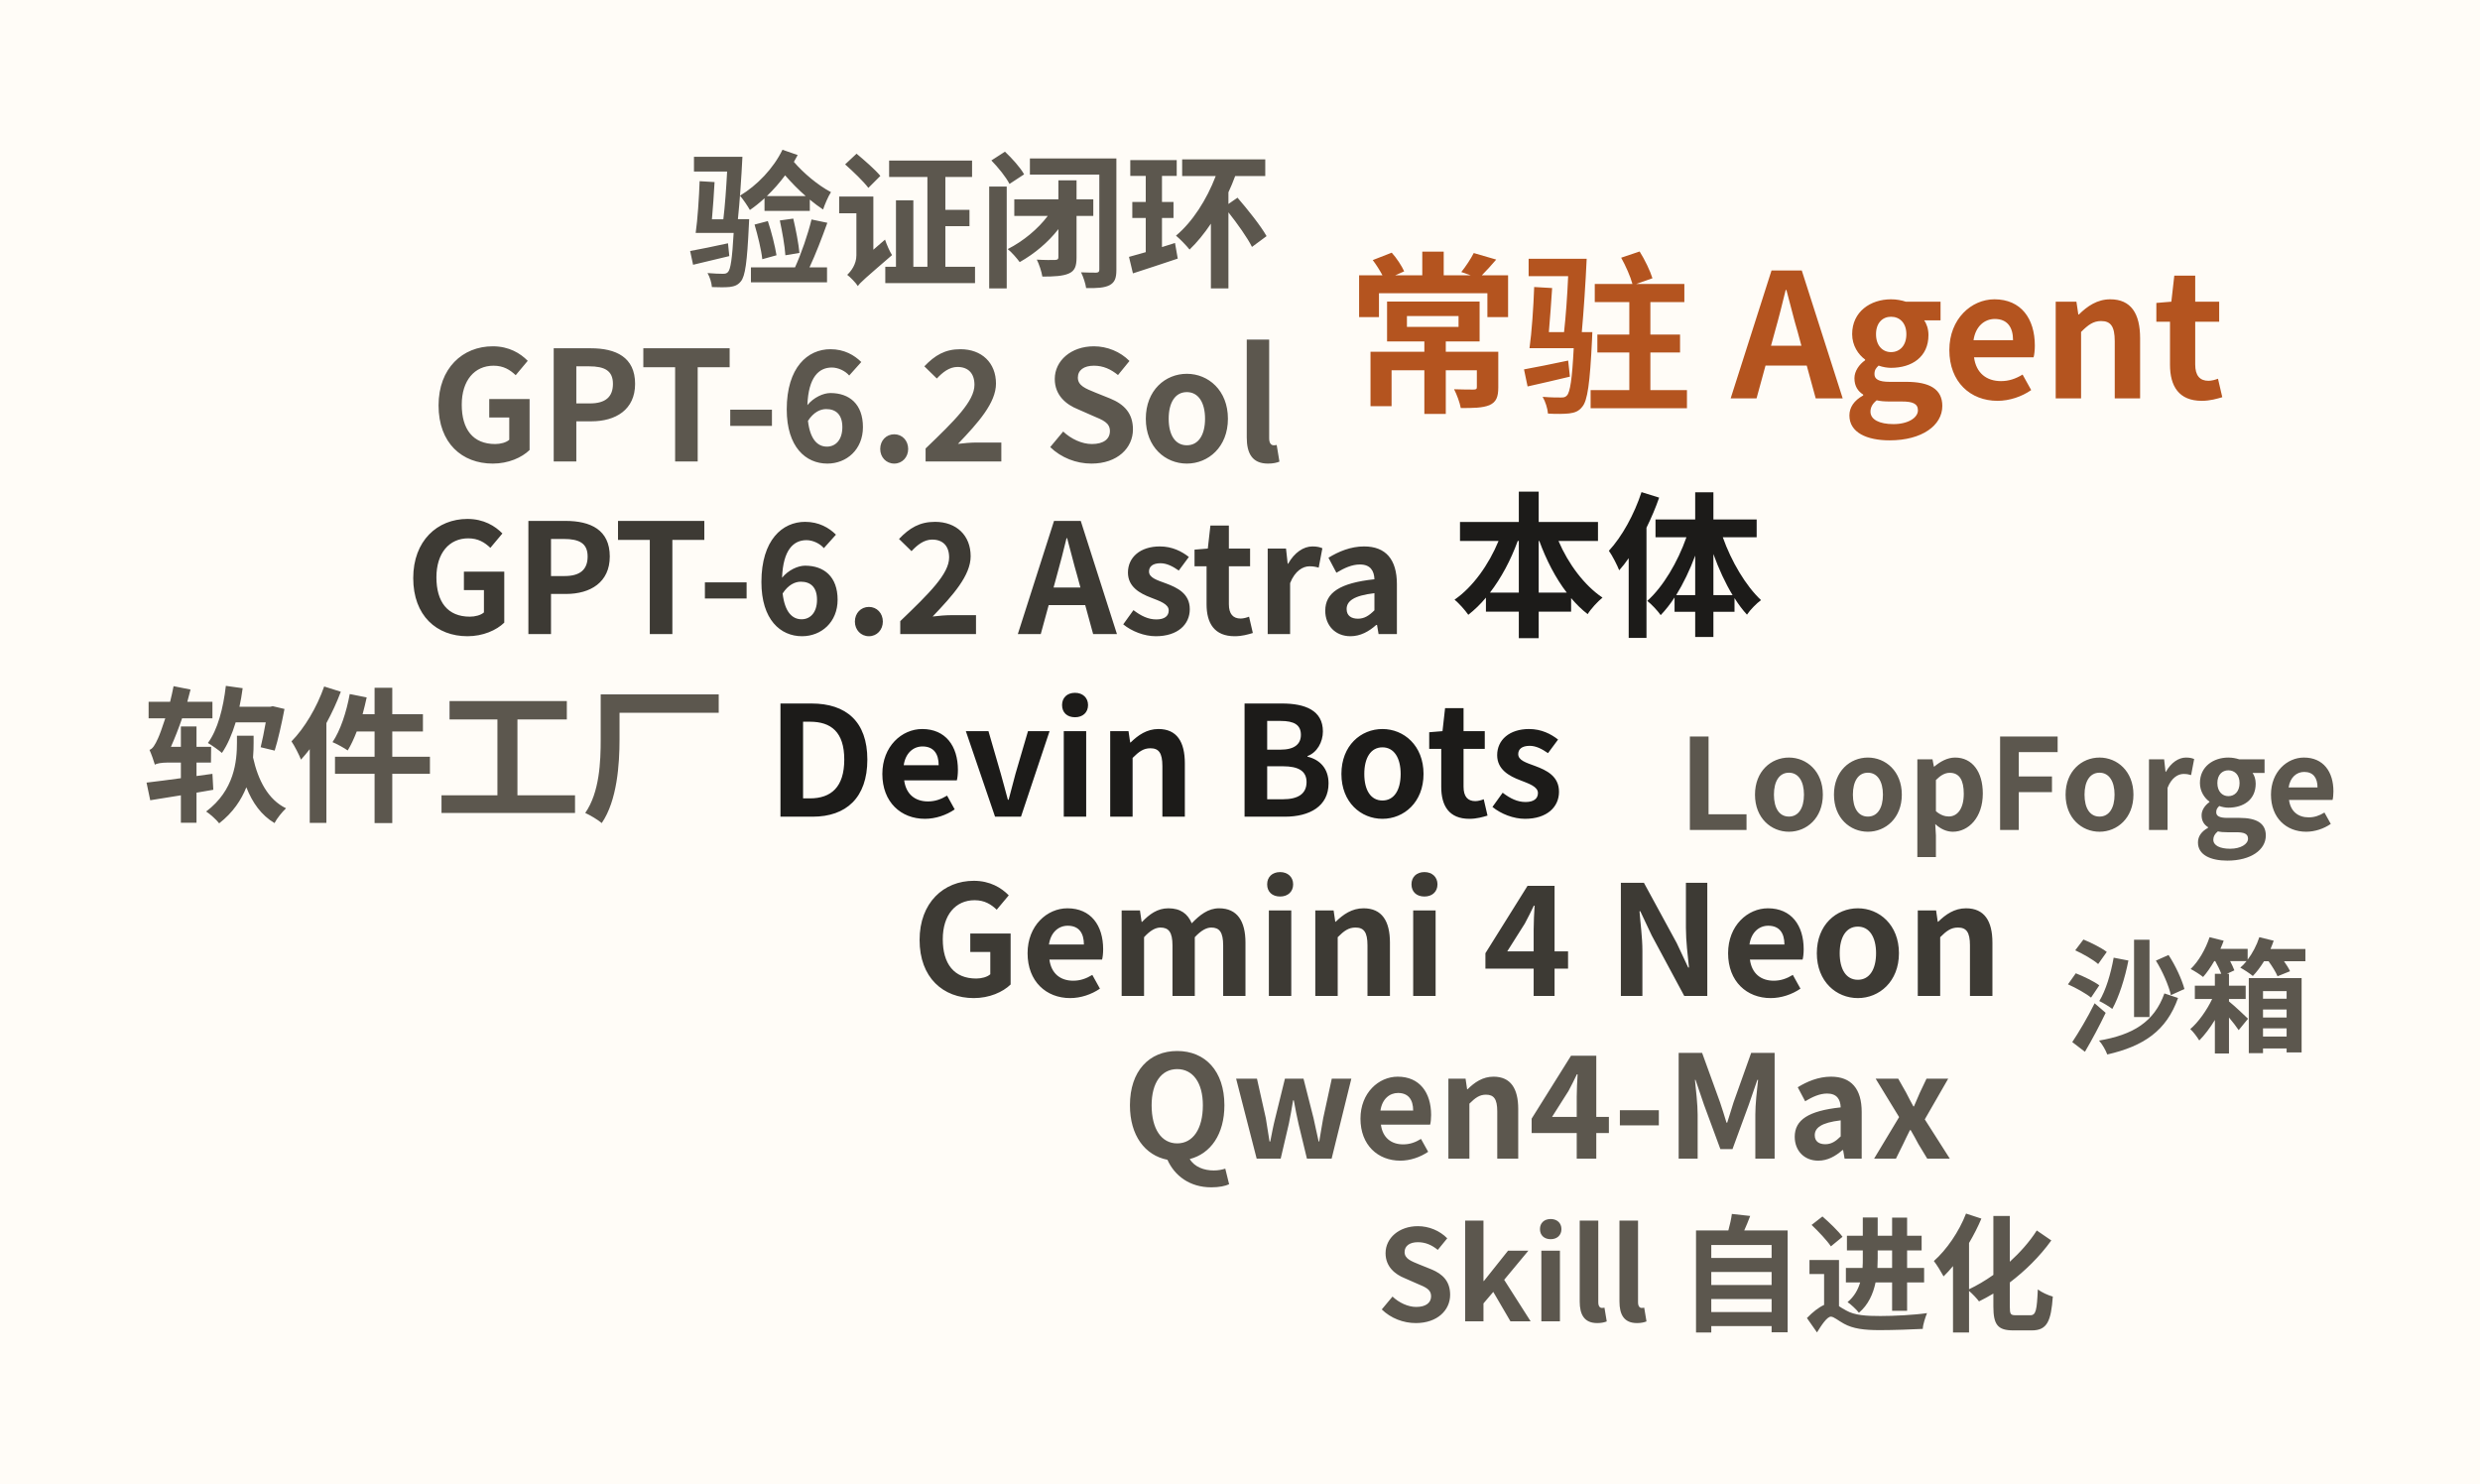
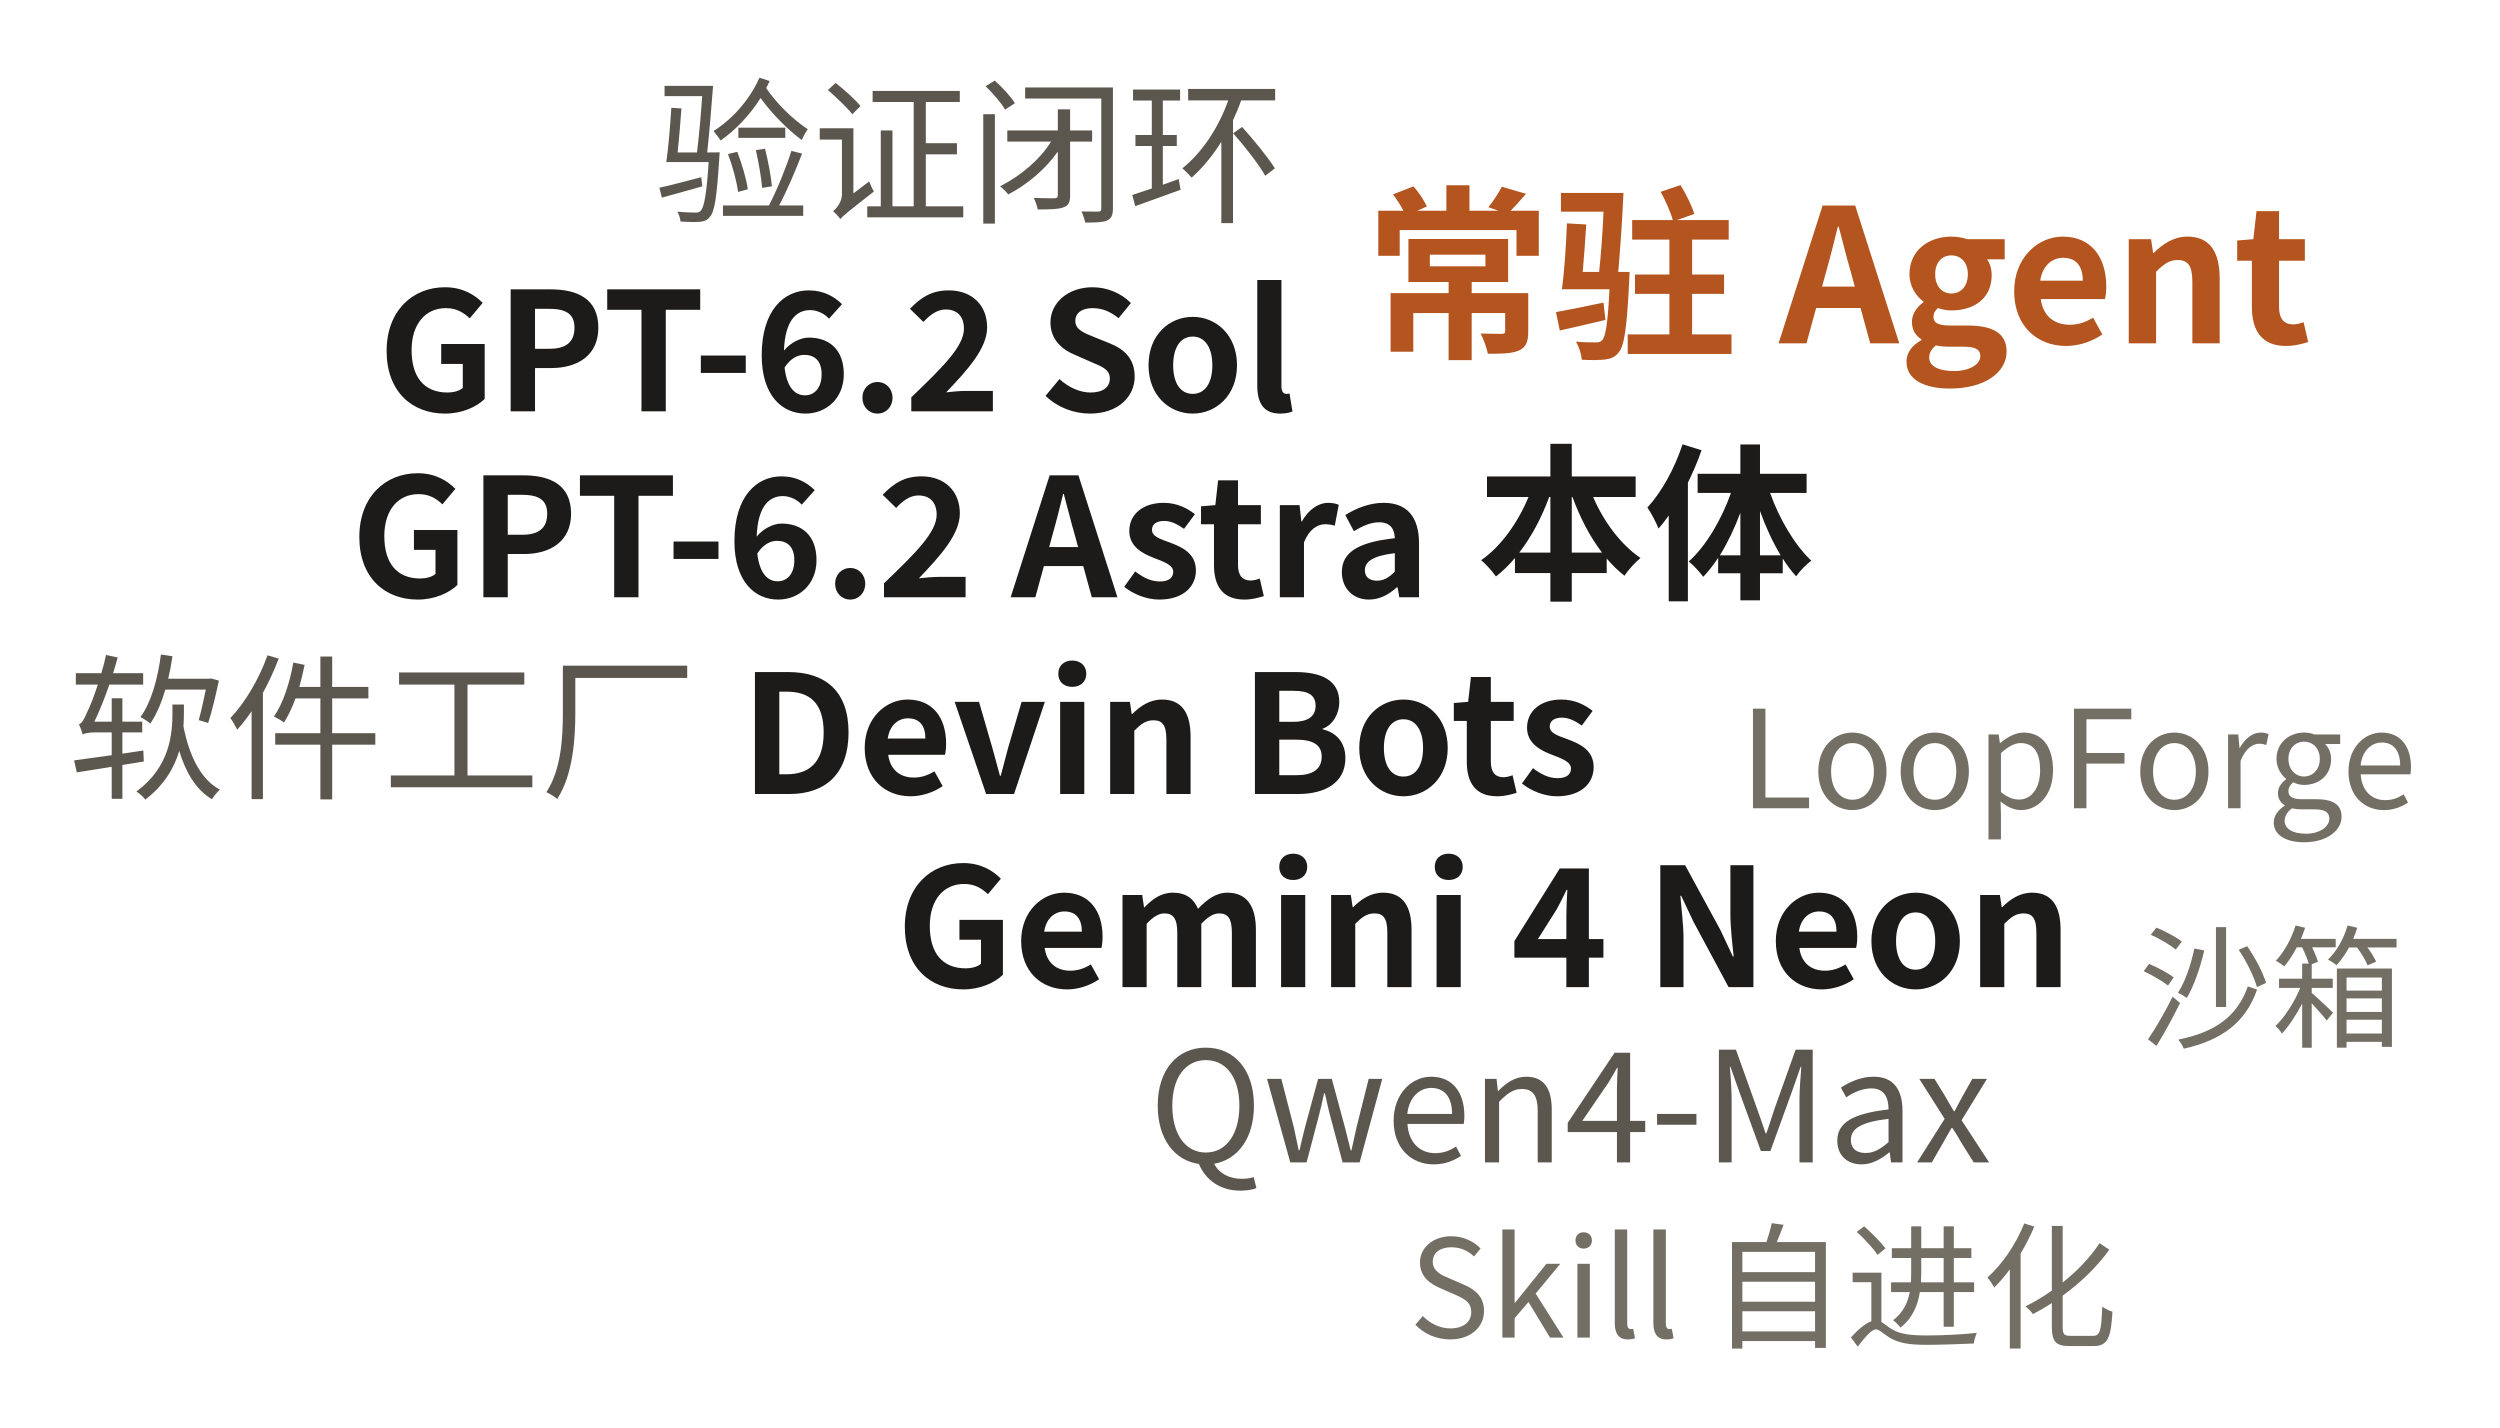
- <svg xmlns="http://www.w3.org/2000/svg" width="747" height="447" viewBox="0 0 747 447">
-   <rect width="100%" height="100%" fill="#fffcf7" />
-   <g transform="translate(470 280)" font-family="Noto Sans CJK SC" font-weight="700">
-     <text x="68" y="-160" text-anchor="middle" dominant-baseline="alphabetic" font-size="52" fill="#b4541f">常驻 Agent</text>
-     <text x="14" y="-92" text-anchor="middle" dominant-baseline="alphabetic" font-size="47" fill="#1c1b19">本体</text>
-     <text x="-119" y="-34" text-anchor="middle" dominant-baseline="alphabetic" font-size="46" fill="#1c1b19">Devin Bots</text>
-     <text x="-31" y="20" text-anchor="middle" dominant-baseline="alphabetic" font-size="46" fill="#3d3a34">Gemini 4 Neon</text>
-     <text x="-197" y="-89" text-anchor="middle" dominant-baseline="alphabetic" font-size="46" fill="#3d3a34">GPT-6.2 Astra</text>
-     <text x="-212" y="-141" text-anchor="middle" dominant-baseline="alphabetic" font-size="46" fill="#5c574e">GPT-6.2 Sol</text>
-     <text x="-339" y="-36" text-anchor="middle" dominant-baseline="alphabetic" font-size="44" fill="#5c574e">软件工厂</text>
-     <text x="-175" y="-197" text-anchor="middle" dominant-baseline="alphabetic" font-size="44" fill="#5c574e">验证闭环</text>
-     <text x="-7" y="69" text-anchor="middle" dominant-baseline="alphabetic" font-size="43" fill="#5c574e">Qwen4-Max</text>
-     <text x="135" y="-30" text-anchor="middle" dominant-baseline="alphabetic" font-size="38" fill="#5c574e">LoopForge</text>
-     <text x="47" y="118" text-anchor="middle" dominant-baseline="alphabetic" font-size="38" fill="#5c574e">Skill 自进化</text>
-     <text x="189" y="34" text-anchor="middle" dominant-baseline="alphabetic" font-size="37" fill="#5c574e">沙箱</text>
+ <svg xmlns="http://www.w3.org/2000/svg" width="699" height="399" viewBox="0 0 699 399">
+   <g transform="translate(446 256)" font-family="Noto Sans CJK SC">
+     <text class="kw-top" x="68" y="-160" text-anchor="middle" dominant-baseline="alphabetic" font-size="52" font-weight="700" fill="#b4541f">常驻 Agent</text>
+     <text class="kw-high" x="14" y="-92" text-anchor="middle" dominant-baseline="alphabetic" font-size="47" font-weight="700" fill="#1c1b19">本体</text>
+     <text class="kw-high" x="-119" y="-34" text-anchor="middle" dominant-baseline="alphabetic" font-size="46" font-weight="700" fill="#1c1b19">Devin Bots</text>
+     <text class="kw-high" x="-31" y="20" text-anchor="middle" dominant-baseline="alphabetic" font-size="46" font-weight="700" fill="#1c1b19">Gemini 4 Neon</text>
+     <text class="kw-high" x="-197" y="-89" text-anchor="middle" dominant-baseline="alphabetic" font-size="46" font-weight="700" fill="#1c1b19">GPT-6.2 Astra</text>
+     <text class="kw-high" x="-212" y="-141" text-anchor="middle" dominant-baseline="alphabetic" font-size="46" font-weight="700" fill="#1c1b19">GPT-6.2 Sol</text>
+     <text class="kw-mid" x="-339" y="-36" text-anchor="middle" dominant-baseline="alphabetic" font-size="44" font-weight="400" fill="#5c574e">软件工厂</text>
+     <text class="kw-mid" x="-175" y="-197" text-anchor="middle" dominant-baseline="alphabetic" font-size="44" font-weight="400" fill="#5c574e">验证闭环</text>
+     <text class="kw-mid" x="-7" y="69" text-anchor="middle" dominant-baseline="alphabetic" font-size="43" font-weight="400" fill="#5c574e">Qwen4-Max</text>
+     <text class="kw-low" x="135" y="-30" text-anchor="middle" dominant-baseline="alphabetic" font-size="38" font-weight="400" fill="#746f65">LoopForge</text>
+     <text class="kw-low" x="47" y="118" text-anchor="middle" dominant-baseline="alphabetic" font-size="38" font-weight="400" fill="#746f65">Skill 自进化</text>
+     <text class="kw-low" x="189" y="34" text-anchor="middle" dominant-baseline="alphabetic" font-size="37" font-weight="400" fill="#746f65">沙箱</text>
  </g>
</svg>
